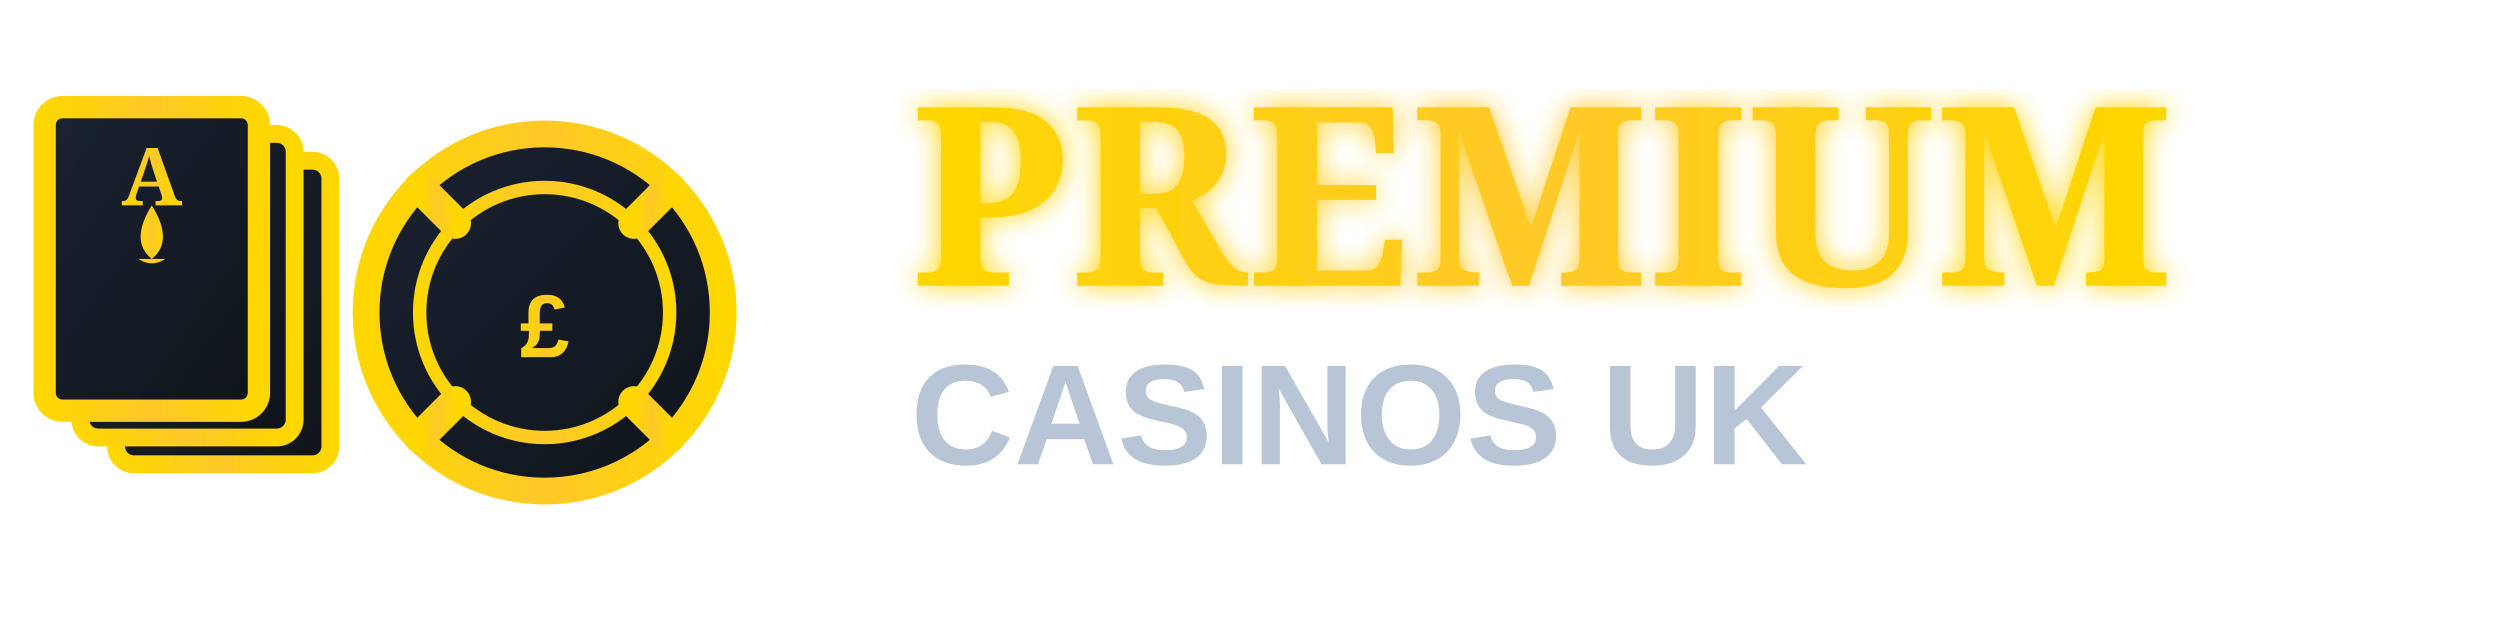
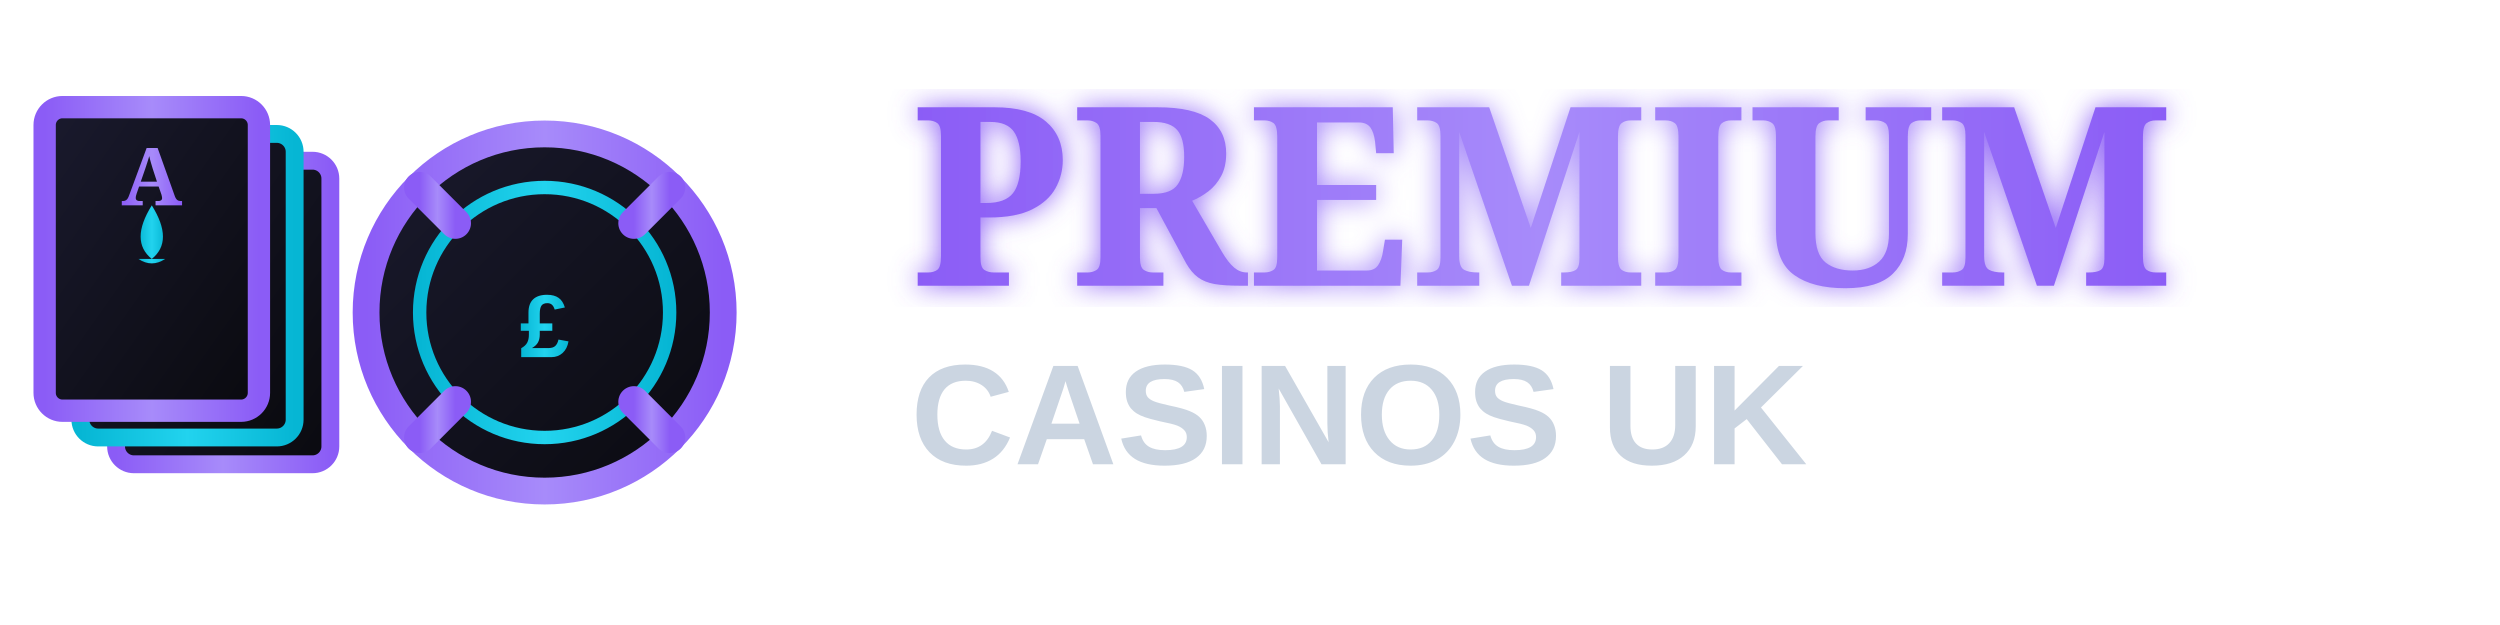
<svg xmlns="http://www.w3.org/2000/svg" width="280" height="70" viewBox="0 0 280 70">
  <defs>
-     <linearGradient id="goldGradient" x1="0%" y1="0%" x2="100%" y2="0%">
-       <stop offset="0%" style="stop-color:#FFD700;stop-opacity:1" />
-       <stop offset="50%" style="stop-color:#FFC929;stop-opacity:1" />
-       <stop offset="100%" style="stop-color:#FFD700;stop-opacity:1" />
+     <linearGradient id="purpleGradient" x1="0%" y1="0%" x2="100%" y2="0%">
+       <stop offset="0%" style="stop-color:#8B5CF6;stop-opacity:1" />
+       <stop offset="50%" style="stop-color:#A78BFA;stop-opacity:1" />
+       <stop offset="100%" style="stop-color:#8B5CF6;stop-opacity:1" />
    </linearGradient>
-     <linearGradient id="navyGradient" x1="0%" y1="0%" x2="100%" y2="100%">
-       <stop offset="0%" style="stop-color:#1A2332;stop-opacity:1" />
-       <stop offset="100%" style="stop-color:#0F1419;stop-opacity:1" />
+     <linearGradient id="cyanGradient" x1="0%" y1="0%" x2="100%" y2="0%">
+       <stop offset="0%" style="stop-color:#06B6D4;stop-opacity:1" />
+       <stop offset="50%" style="stop-color:#22D3EE;stop-opacity:1" />
+       <stop offset="100%" style="stop-color:#06B6D4;stop-opacity:1" />
+     </linearGradient>
+     <linearGradient id="darkGradient" x1="0%" y1="0%" x2="100%" y2="100%">
+       <stop offset="0%" style="stop-color:#1A1A2E;stop-opacity:1" />
+       <stop offset="100%" style="stop-color:#0A0A0F;stop-opacity:1" />
    </linearGradient>
    <filter id="glow">
      <feGaussianBlur stdDeviation="1.5" result="coloredBlur" />
      <feMerge>
        <feMergeNode in="coloredBlur" />
        <feMergeNode in="SourceGraphic" />
      </feMerge>
    </filter>
  </defs>
  <g transform="translate(5, 12)">
-     <rect x="8" y="6" width="24" height="34" rx="2" fill="url(#navyGradient)" stroke="url(#goldGradient)" stroke-width="2" />
-     <rect x="4" y="3" width="24" height="34" rx="2" fill="url(#navyGradient)" stroke="url(#goldGradient)" stroke-width="2" />
-     <rect x="0" y="0" width="24" height="34" rx="2" fill="url(#navyGradient)" stroke="url(#goldGradient)" stroke-width="2.5" />
-     <text x="12" y="11" font-family="Georgia, serif" font-size="9" font-weight="bold" fill="url(#goldGradient)" text-anchor="middle">A</text>
+     <rect x="8" y="6" width="24" height="34" rx="2" fill="url(#darkGradient)" stroke="url(#purpleGradient)" stroke-width="2" />
+     <rect x="4" y="3" width="24" height="34" rx="2" fill="url(#darkGradient)" stroke="url(#cyanGradient)" stroke-width="2" />
+     <rect x="0" y="0" width="24" height="34" rx="2" fill="url(#darkGradient)" stroke="url(#purpleGradient)" stroke-width="2.5" />
+     <text x="12" y="11" font-family="Georgia, serif" font-size="9" font-weight="bold" fill="url(#purpleGradient)" text-anchor="middle">A</text>
    <g transform="translate(12, 15)">
-       <path d="M0,-4 Q-2.5,0 0,2 Q2.5,0 0,-4 M-1.5,2 Q0,3 1.5,2" fill="url(#goldGradient)" />
+       <path d="M0,-4 Q-2.5,0 0,2 Q2.5,0 0,-4 M-1.5,2 Q0,3 1.5,2" fill="url(#cyanGradient)" />
    </g>
  </g>
  <g transform="translate(38, 12)">
-     <circle cx="23" cy="23" r="20" fill="url(#navyGradient)" stroke="url(#goldGradient)" stroke-width="3" />
-     <circle cx="23" cy="23" r="14" fill="none" stroke="url(#goldGradient)" stroke-width="1.5" />
-     <g stroke="url(#goldGradient)" stroke-width="3.5" stroke-linecap="round">
+     <circle cx="23" cy="23" r="20" fill="url(#darkGradient)" stroke="url(#purpleGradient)" stroke-width="3" />
+     <circle cx="23" cy="23" r="14" fill="none" stroke="url(#cyanGradient)" stroke-width="1.5" />
+     <g stroke="url(#purpleGradient)" stroke-width="3.5" stroke-linecap="round">
      <line x1="23" y1="3" x2="23" y2="9" />
      <line x1="37" y1="9" x2="33" y2="13" />
      <line x1="43" y1="23" x2="37" y2="23" />
      <line x1="37" y1="37" x2="33" y2="33" />
      <line x1="23" y1="43" x2="23" y2="37" />
      <line x1="9" y1="37" x2="13" y2="33" />
      <line x1="3" y1="23" x2="9" y2="23" />
      <line x1="9" y1="9" x2="13" y2="13" />
    </g>
-     <text x="23" y="28" font-family="Arial" font-size="10" font-weight="bold" fill="url(#goldGradient)" text-anchor="middle">£</text>
+     <text x="23" y="28" font-family="Arial" font-size="10" font-weight="bold" fill="url(#cyanGradient)" text-anchor="middle">£</text>
  </g>
  <g>
-     <text x="102" y="32" font-family="Georgia, serif" font-size="28" font-weight="bold" fill="url(#goldGradient)" filter="url(#glow)">
+     <text x="102" y="32" font-family="Georgia, serif" font-size="28" font-weight="bold" fill="url(#purpleGradient)" filter="url(#glow)">
      PREMIUM
    </text>
-     <text x="102" y="52" font-family="Arial, sans-serif" font-size="16" font-weight="600" fill="#B8C5D6">
+     <text x="102" y="52" font-family="Arial, sans-serif" font-size="16" font-weight="600" fill="#CBD5E1">
      CASINOS UK
    </text>
  </g>
</svg>
